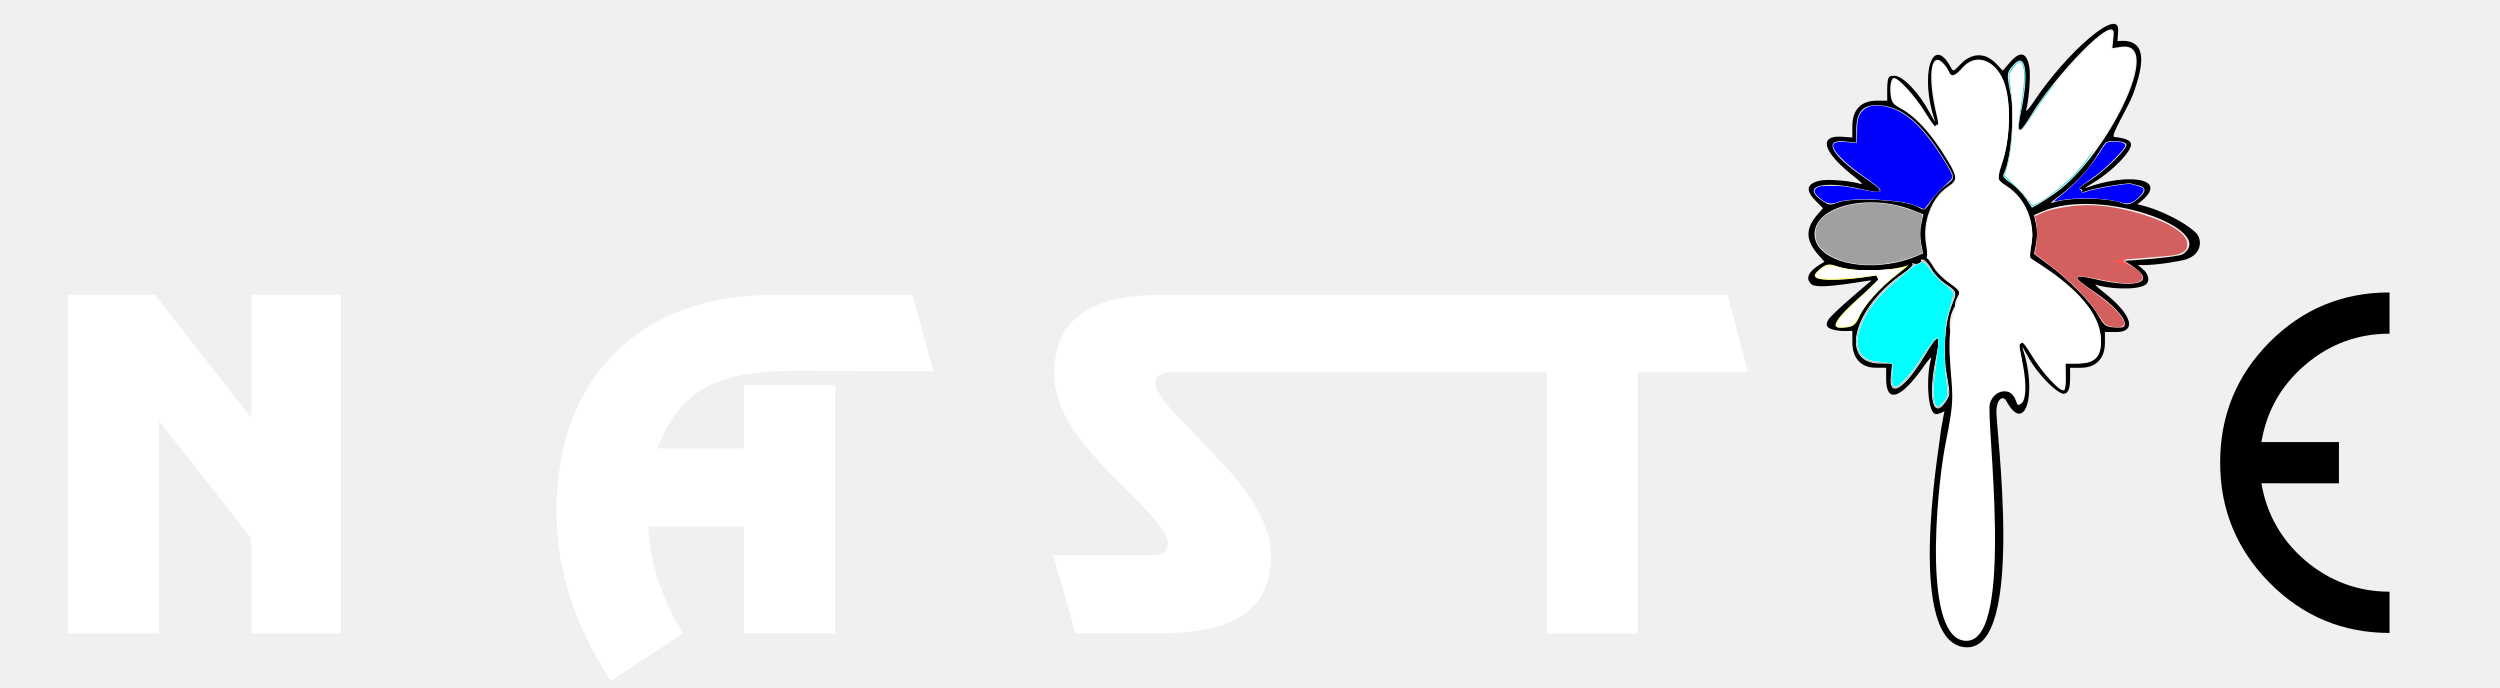
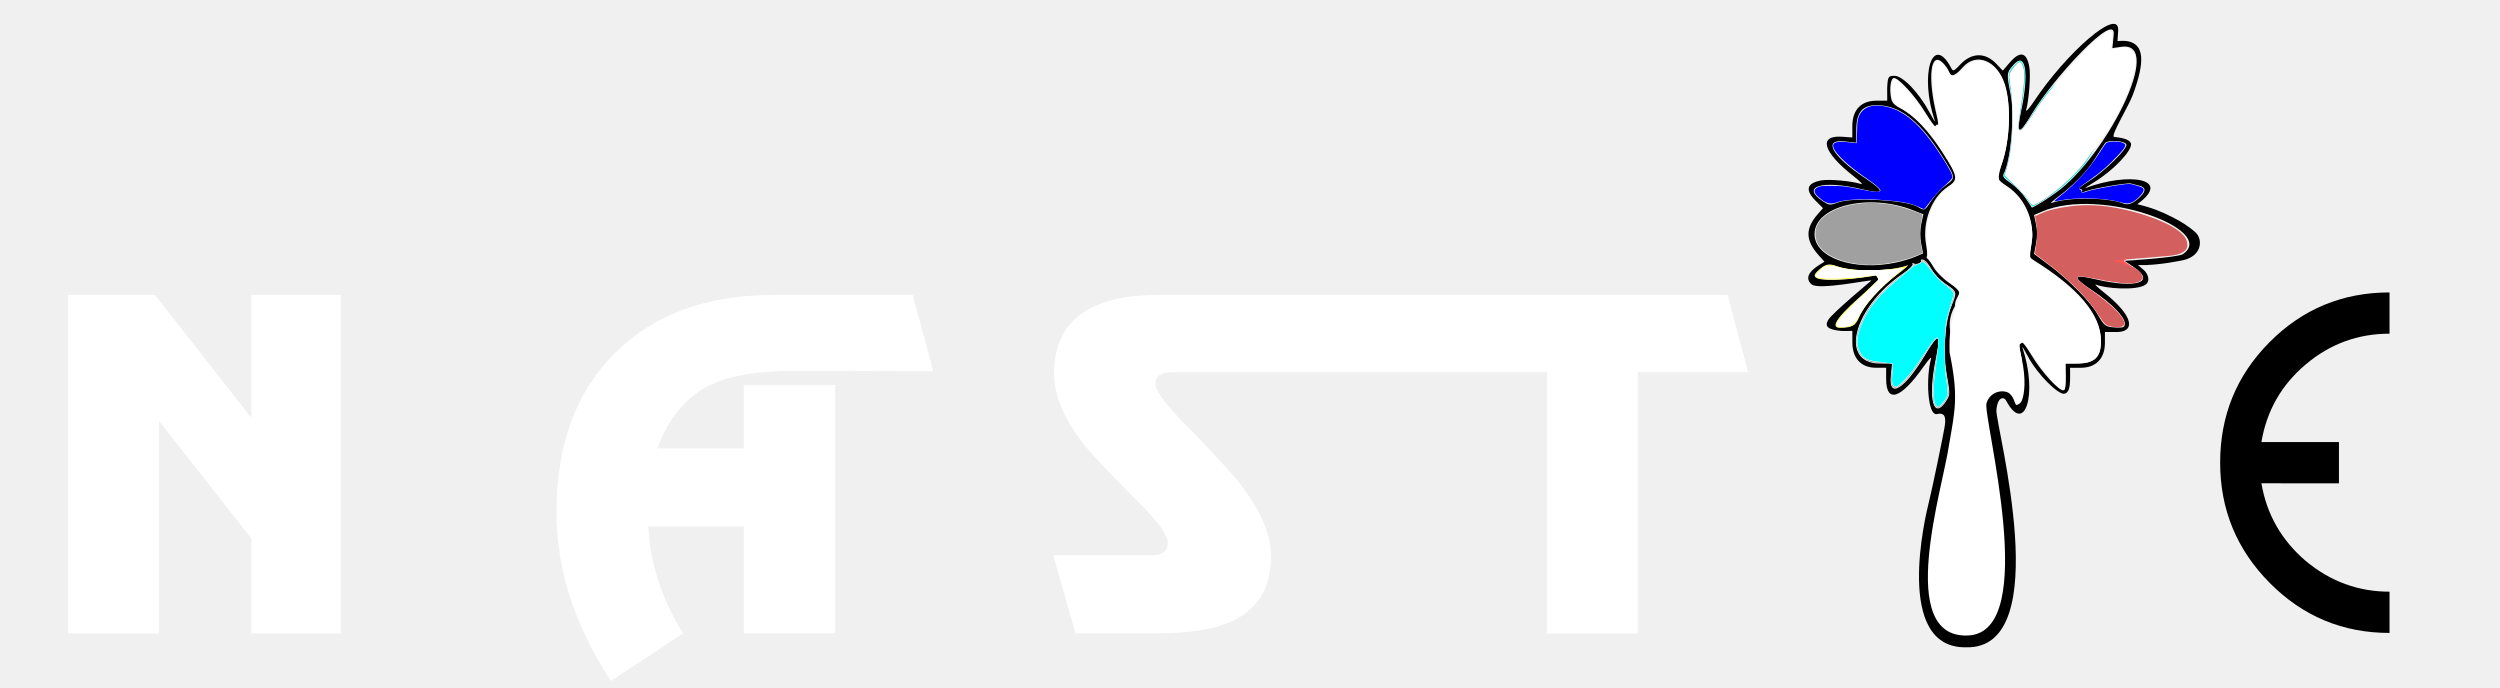
<svg xmlns="http://www.w3.org/2000/svg" width="200mm" height="55mm" viewBox="0 0 200 55" version="1.1" id="svg1004">
  <defs id="defs998">
    <rect x="19.916" y="5.362" width="127.156" height="32.172" id="rect2223" />
    <rect x="-180.673" y="47.625" width="465.667" height="189.744" id="rect1569" />
  </defs>
  <g id="layer1">
    <g aria-label="E " transform="matrix(3.317182,0,0,3.317182,113.4177,-2.668874)" id="text2221" style="font-style:normal;font-variant:normal;font-weight:normal;font-stretch:normal;font-size:10.583px;line-height:1.25;font-family:a_BosaNova;-inkscape-font-specification:'a_BosaNova, Normal';font-variant-ligatures:normal;font-variant-caps:normal;font-variant-numeric:normal;font-variant-east-asian:normal;white-space:pre;shape-inside:url(#rect2223);fill:#000000;fill-opacity:1;stroke:none;stroke-width:0.301">
      <path d="m 20.347,12.46 c 0.127,0.748 0.483,1.372 1.069,1.873 0.593,0.494 1.266,0.741 2.021,0.741 v 0.995 c -1.129,0 -2.092,-0.402 -2.889,-1.206 -0.797,-0.804 -1.196,-1.771 -1.196,-2.9 0,-1.136 0.395,-2.103 1.185,-2.9 0.797,-0.804 1.764,-1.206 2.9,-1.206 v 0.995 c -0.762,0 -1.436,0.247 -2.021,0.741 -0.586,0.494 -0.942,1.118 -1.069,1.873 h 1.87 v 0.995 z" style="font-style:normal;font-variant:normal;font-weight:normal;font-stretch:normal;font-size:10.583px;font-family:a_BosaNova;-inkscape-font-specification:'a_BosaNova, Normal';font-variant-ligatures:normal;font-variant-caps:normal;font-variant-numeric:normal;font-variant-east-asian:normal;stroke:none;stroke-width:0.392;stroke-linecap:square;stroke-linejoin:round;stroke-miterlimit:4;stroke-dasharray:none;stroke-opacity:0.836;paint-order:normal" id="path2227" />
    </g>
    <g aria-label="N A S T I E" transform="matrix(3.453168,0,0,3.453168,626.8972,-147.6351)" id="text1567" style="font-style:normal;font-weight:normal;font-size:10.583px;line-height:1.25;font-family:sans-serif;white-space:pre;shape-inside:url(#rect1569);fill:#000000;fill-opacity:1;stroke:none;stroke-width:0.29">
      <path d="m -177.857,52.508 v 4.921 h -2.106 v -7.842 h 2.011 l 2.233,2.847 v -2.847 h 2.074 v 7.842 h -2.074 v -2.201 z" style="font-style:normal;font-variant:normal;font-weight:normal;font-stretch:normal;font-size:10.583px;font-family:a_Rewinder;-inkscape-font-specification:'a_Rewinder, Normal';font-variant-ligatures:normal;font-variant-caps:normal;font-variant-numeric:normal;font-variant-east-asian:normal;fill:#ffffff;stroke-width:0.29" id="path1573" />
      <path d="m -160.398,49.587 0.476,1.767 -3.182,-0.011 c -0.854,0 -1.506,0.106 -1.958,0.317 -0.571,0.268 -0.988,0.762 -1.249,1.482 h 2 v -1.471 h 2.117 v 5.757 h -2.117 v -2.476 h -2.212 c 0.042,0.854 0.31,1.679 0.804,2.476 l -1.672,1.101 c -0.84,-1.284 -1.259,-2.586 -1.259,-3.905 0,-1.559 0.448,-2.787 1.344,-3.683 0.903,-0.903 2.134,-1.355 3.694,-1.355 z" style="font-style:normal;font-variant:normal;font-weight:normal;font-stretch:normal;font-size:10.583px;font-family:a_Rewinder;-inkscape-font-specification:'a_Rewinder, Normal';font-variant-ligatures:normal;font-variant-caps:normal;font-variant-numeric:normal;font-variant-east-asian:normal;fill:#ffffff;stroke-width:0.29" id="path1575" />
      <path d="m -141.045,51.375 h -13.327 c -0.268,0 -0.402,0.088 -0.402,0.265 0,0.169 0.233,0.487 0.699,0.952 0.656,0.67 1.083,1.136 1.281,1.397 0.466,0.607 0.699,1.154 0.699,1.64 0,0.713 -0.286,1.21 -0.857,1.492 -0.409,0.205 -1.009,0.307 -1.799,0.307 h -1.873 l -0.519,-1.81 h 2.286 c 0.247,0 0.37,-0.095 0.37,-0.286 0,-0.183 -0.229,-0.501 -0.688,-0.952 -0.656,-0.656 -1.076,-1.101 -1.259,-1.333 -0.459,-0.586 -0.688,-1.132 -0.688,-1.64 0,-1.214 0.808,-1.82 2.424,-1.82 h 13.179 z" style="font-style:normal;font-variant:normal;font-weight:normal;font-stretch:normal;font-size:10.583px;font-family:a_Rewinder;-inkscape-font-specification:'a_Rewinder, Normal';font-variant-ligatures:normal;font-variant-caps:normal;font-variant-numeric:normal;font-variant-east-asian:normal;fill:#ffffff;stroke-width:0.29" id="path1577" />
      <path d="m -143.599,57.429 h -2.106 v -6.121 h 2.106 z" style="font-style:normal;font-variant:normal;font-weight:normal;font-stretch:normal;font-size:10.583px;font-family:a_Rewinder;-inkscape-font-specification:'a_Rewinder, Normal';font-variant-ligatures:normal;font-variant-caps:normal;font-variant-numeric:normal;font-variant-east-asian:normal;fill:#ffffff;stroke-width:0.29" id="path1579" />
    </g>
-     <path id="path1600" style="display:inline;fill:#000000;stroke-width:1" d="m 144.925,22.747 c -0.566,-0.485 -0.165,-1.063 0.588,-1.533 l 0.444,-0.277 -0.457,-0.511 c -1.077,-1.206 -1.094,-2.144 -0.057,-3.32 l 0.399,-0.453 -0.578,-0.576 c -0.872,-0.869 -0.74,-1.411 0.397,-1.638 0.637,-0.127 2.453,0.033 3.241,0.286 0.175,0.056 -0.111,-0.236 -0.636,-0.648 -2.448,-1.923 -2.829,-3.28 -0.88,-3.137 l 0.8,0.059 -9e-5,-0.9 c -1.5e-4,-1.309 0.697,-2.044 1.937,-2.044 h 0.855 l -0.004,-0.967 c 0.037,-0.971 0.105,-1.014 0.538,-1.022 0.654,-0.066 2.001,1.323 2.869,2.958 0.282,0.531 0.462,0.814 0.4,0.629 -1.235,-3.688 -0.186,-7.049 1.316,-4.212 0.152,0.288 0.207,0.267 0.725,-0.281 0.917,-0.969 2.002,-0.987 2.89,-0.048 l 0.511,0.54 0.558,-0.649 c 0.825,-0.961 1.36,-0.837 1.567,0.362 0.116,0.67 -0.035,2.671 -0.259,3.44 -0.055,0.189 0.234,-0.099 0.609,-0.666 2.559,-3.873 6.895,-7.697 6.756,-5.668 l -0.055,0.814 c 0,0 0.494,-0.036 0.737,-2.578e-4 1.427,0.209 1.481,1.639 0.488,4.308 -0.357,0.959 -1.826,3.315 -1.494,3.359 0.407,0.053 1.234,0.131 1.349,0.54 0.123,0.536 -1.454,2.198 -3.001,3.115 -0.502,0.298 -0.77,0.488 -0.595,0.422 3.323,-1.244 7.002,-0.799 4.1,1.309 1.161,0.274 1.908,0.58 2.8,1.03 0.655,0.331 1.283,0.708 1.849,1.216 0.612,0.55 0.544,1.888 -0.974,2.229 0,0 -2.009,0.444 -3.576,0.395 -0.114,-0.004 -0.032,-0.017 0.461,0.429 0.218,0.197 0.562,0.822 0.083,1.147 -0.721,0.489 -3.218,0.291 -3.947,-0.013 -0.175,-0.073 0.111,0.207 0.636,0.623 2.446,1.935 2.503,3.168 1.014,3.168 h -0.935 v 0.858 c 0,1.264 -0.714,2.002 -1.937,2.002 h -0.855 c 0,0 0.022,0.482 0.004,0.967 -0.018,0.486 -0.056,1.063 -0.489,1.112 -0.434,0.05 -2.05,-1.413 -2.918,-3.049 -0.282,-0.531 -0.462,-0.814 -0.4,-0.629 1.235,3.688 0.186,7.049 -1.316,4.212 -0.152,-0.288 -0.681,-0.343 -0.771,0.785 -0.09,1.128 2.382,19.225 -2.441,18.965 -4.823,-0.261 -2.172,-15.806 -2.084,-16.671 0.087,-0.864 0.2,-1.234 0.361,-2.196 0.039,-0.235 0.206,0.017 -0.58,0.208 -0.786,0.191 -0.899,-3.005 -0.476,-4.455 0.055,-0.189 -0.219,0.111 -0.609,0.666 -1.815,2.582 -2.991,2.966 -2.991,0.976 v -0.892 h -0.811 c -1.195,0 -1.893,-0.755 -1.893,-2.048 v -0.904 c 0,0 -0.644,0.028 -0.915,0.004 -0.271,-0.024 -0.518,-0.064 -0.704,-0.128 -0.186,-0.064 -0.64,-0.191 -0.317,-0.743 0.323,-0.552 3.466,-3.16 3.466,-3.16 -0.257,-0.053 -4.225,0.791 -4.792,0.306 z m 5.348,-0.386 c -0.341,0.33 -0.767,0.744 -1.107,1.065 -0.34,0.321 -3.335,2.8 -1.965,2.795 0.968,-0.004 1.237,-0.154 1.528,-0.851 0.382,-0.916 1.701,-2.394 3.031,-3.397 0.616,-0.464 1.001,-0.801 0.857,-0.748 -1.362,0.5 -4.371,0.54 -5.649,0.075 -0.706,-0.257 -0.955,-0.19 -1.606,0.434 -1.236,1.184 4.113,0.457 4.728,0.294 m 5.652,9.98 c 0.269,-0.434 0.269,-0.523 -0.001,-2.041 -0.329,-1.847 -0.156,-4.217 0.406,-5.559 0.433,-1.035 0.416,-1.094 -0.469,-1.676 -0.457,-0.3 -0.936,-0.797 -1.152,-1.194 -0.203,-0.374 -0.496,-0.714 -0.65,-0.757 -0.154,-0.043 -0.245,-0.017 -0.201,0.057 0.106,0.181 -0.381,0.368 -0.595,0.229 -0.093,-0.061 -0.125,-0.034 -0.07,0.059 0.054,0.093 -0.275,0.422 -0.731,0.731 -4.021,2.722 -5.192,7.226 -1.879,7.226 h 0.965 l -0.1,1.009 c -0.183,1.847 1.099,1.053 2.754,-1.708 1.076,-1.795 1.276,-1.728 0.854,0.287 -0.679,3.248 -0.204,5.069 0.869,3.336 z m 5.907,-3.753 c -0.114,-0.463 -0.152,-0.806 -0.086,-0.762 0.066,0.043 0.147,-0.003 0.178,-0.104 0.032,-0.1 0.394,0.379 0.805,1.066 0.798,1.331 2.231,2.887 2.551,2.768 0.128,-0.047 0.184,-0.423 0.166,-1.106 l -0.028,-1.034 h 0.992 c 1.349,0 1.848,-0.498 1.848,-1.849 0,-2.075 -1.819,-4.224 -5.487,-6.484 -0.253,-0.156 -0.263,-0.267 -0.098,-1.084 0.37,-1.822 -0.413,-3.773 -1.907,-4.756 -0.877,-0.577 -0.877,-0.572 -0.399,-1.932 0.601,-1.713 0.708,-4.587 0.229,-6.16 -0.603,-1.979 -2.308,-2.686 -3.411,-1.414 -0.601,0.693 -0.949,0.796 -1.091,0.321 -0.051,-0.17 -0.269,-0.484 -0.483,-0.698 -0.991,-0.985 -1.244,1.145 -0.497,4.191 0.114,0.463 0.152,0.806 0.086,0.762 -0.066,-0.043 -0.147,0.004 -0.178,0.104 -0.032,0.1 -0.394,-0.379 -0.805,-1.066 -0.794,-1.326 -2.229,-2.885 -2.551,-2.773 -0.234,0.081 -0.333,0.827 -0.205,1.549 0.073,0.414 0.241,0.605 0.769,0.877 1.069,0.55 2.244,1.788 3.372,3.554 1.222,1.913 1.259,2.158 0.4,2.718 -1.297,0.846 -2.051,2.842 -1.737,4.597 0.082,0.456 0.113,0.891 0.069,0.966 -0.044,0.075 -0.022,0.162 0.048,0.193 0.07,0.031 0.296,0.348 0.502,0.705 0.206,0.357 0.765,0.913 1.241,1.235 0.621,0.42 0.843,0.665 0.783,0.865 -0.046,0.154 -0.37,0.574 -0.327,0.979 -2.42,4.088 6.407,8.792 5.252,3.771 z m 8.336,-2.367 c 0,-0.541 -1.043,-1.61 -2.571,-2.634 -1.698,-1.138 -1.635,-1.349 0.271,-0.903 3.252,0.76 4.826,0.226 2.981,-1.012 l -0.702,-0.471 c 0,0 4.254,-0.257 4.669,-0.539 2.815,-1.912 -6.547,-5.431 -11.263,-3.405 l -0.647,0.278 0.159,0.737 c 0.106,0.49 0.107,1.01 0.001,1.555 l -0.158,0.818 1.201,0.895 c 1.607,1.198 3.325,2.95 3.91,3.989 0.51,0.904 0.624,0.979 1.551,1.009 0.496,0.016 0.597,-0.037 0.597,-0.316 z m -18.267,-4.892 c 0.464,-0.099 1.133,-0.302 1.486,-0.45 l 0.643,-0.269 -0.155,-0.8 c -0.104,-0.534 -0.1,-1.055 0.011,-1.566 l 0.166,-0.765 -0.816,-0.323 c -3.544,-1.402 -7.89,-0.351 -7.89,1.908 0,1.897 3.168,2.992 6.556,2.266 z m 2.797,-4.949 c 0.277,-0.415 0.789,-0.964 1.138,-1.22 0.817,-0.597 0.817,-0.594 -0.304,-2.367 -1.664,-2.631 -3.185,-3.887 -4.88,-4.03 -1.406,-0.119 -1.965,0.439 -1.965,1.964 v 1.02 l -0.955,-0.105 c -1.747,-0.193 -0.996,1.162 1.616,2.912 1.698,1.138 1.635,1.349 -0.271,0.903 -3.173,-0.742 -4.858,-0.199 -3.05,0.983 0.499,0.326 0.563,0.33 1.235,0.081 1.119,-0.414 5.382,-0.185 6.296,0.338 0.619,0.354 0.571,0.374 1.14,-0.479 z m 9.98,-0.648 c 3.985,-2.846 8.719,-12.163 5.213,-11.655 l -0.716,0.104 0.106,-1.091 c 0.187,-1.93 -4.845,3.513 -6.536,6.333 -1.076,1.795 -1.276,1.728 -0.854,-0.287 0.626,-2.996 0.336,-4.705 -0.616,-3.627 -0.572,0.647 -0.577,0.698 -0.241,2.374 0.331,1.65 0.013,5.282 -0.556,6.358 -0.11,0.208 0.015,0.372 0.56,0.737 0.386,0.259 0.926,0.808 1.201,1.221 l 0.5,0.751 0.493,-0.268 c 0.271,-0.147 0.922,-0.574 1.447,-0.949 z m -2.966,-3.77 c 0.199,-0.301 0.396,-0.547 0.437,-0.547 0.138,0 -0.235,0.614 -0.519,0.855 -0.199,0.169 -0.176,0.08 0.082,-0.308 z m 0.659,-0.85 c 0,-0.173 1.091,-1.296 1.164,-1.199 0.03,0.04 -0.219,0.357 -0.555,0.703 -0.335,0.347 -0.61,0.57 -0.61,0.496 z m 1.432,-1.438 c 0,-0.039 0.188,-0.201 0.417,-0.36 0.23,-0.159 0.369,-0.206 0.309,-0.104 -0.113,0.194 -0.727,0.586 -0.727,0.464 z m 7.598,6.401 c 0.479,-0.461 0.451,-0.763 -0.08,-0.886 -0.241,-0.056 -0.537,-0.135 -0.659,-0.175 -0.254,-0.085 -3.086,0.401 -3.642,0.625 -0.241,0.097 -0.337,0.09 -0.273,-0.019 0.054,-0.092 -0.03,-0.168 -0.186,-0.168 -0.156,0 0.179,-0.284 0.745,-0.631 1.186,-0.728 3.091,-2.595 2.987,-2.928 -0.096,-0.309 -1.474,-0.397 -1.703,-0.109 -0.096,0.12 -0.463,0.687 -0.816,1.259 -0.621,1.007 -1.78,2.189 -3.096,3.157 -0.35,0.258 -0.504,0.421 -0.342,0.363 1.302,-0.466 4.484,-0.44 5.703,0.047 0.406,0.162 0.796,0.009 1.362,-0.537 z" />
-     <path style="display:inline;fill:#ffffff;stroke:none;stroke-width:0.265" d="m 155.966,28.188 c -0.042,-1.431 0.074,-2.253 0.518,-3.658 0.207,-0.654 0.301,-1.061 0.272,-1.179 -0.026,-0.111 -0.209,-0.304 -0.471,-0.499 -0.793,-0.588 -1.205,-1 -1.628,-1.626 -0.414,-0.613 -0.421,-0.633 -0.481,-1.275 -0.103,-1.106 -0.07,-1.915 0.102,-2.524 0.296,-1.044 0.758,-1.742 1.587,-2.401 0.724,-0.575 0.755,-0.703 0.369,-1.503 -0.366,-0.757 -1.276,-2.133 -1.936,-2.925 -0.669,-0.803 -1.341,-1.405 -2.073,-1.856 -0.329,-0.203 -0.658,-0.454 -0.731,-0.557 -0.19,-0.269 -0.248,-1.243 -0.097,-1.624 0,0 0.056,-0.191 0.128,-0.22 0.072,-0.029 0.209,0.066 0.209,0.066 0.338,0.107 1.512,1.448 2.409,2.842 0.596,0.925 0.635,0.965 0.833,0.837 0.177,-0.114 0.178,-0.112 -0.137,-1.671 -0.277,-1.374 -0.331,-2.763 -0.126,-3.243 0.175,-0.408 0.427,-0.385 0.826,0.078 0.167,0.194 0.357,0.458 0.422,0.586 0.083,0.163 0.168,0.234 0.284,0.234 0.185,0 0.597,-0.296 0.915,-0.657 0.908,-1.03 2.37,-0.564 3.051,0.972 0.717,1.618 0.668,4.615 -0.113,6.877 -0.194,0.562 -0.252,1.04 -0.147,1.207 0.028,0.044 0.321,0.283 0.651,0.53 0.33,0.247 0.745,0.623 0.922,0.835 0.484,0.581 0.858,1.433 0.991,2.26 0.104,0.649 0.103,0.743 -0.018,1.559 -0.088,0.591 -0.107,0.905 -0.06,0.983 0.037,0.063 0.438,0.358 0.89,0.655 3.152,2.073 4.75,4.105 4.75,6.039 0,1.295 -0.545,1.751 -2.092,1.751 h -0.75 l -0.001,0.971 c -5.2e-4,0.534 -0.029,1.019 -0.064,1.077 -0.206,0.345 -1.478,-1.01 -2.636,-2.809 -0.565,-0.877 -0.637,-0.954 -0.831,-0.889 -0.188,0.063 -0.184,0.276 0.026,1.222 0.368,1.664 0.38,2.9 0.135,3.43 -0.084,0.183 -0.284,0.296 -0.38,0.31 -0.19,0.029 -0.147,-0.537 -0.589,-0.913 -0.37,-0.315 -1.329,-0.274 -1.699,0.765 -0.37,1.039 2.044,18.931 -1.842,19.021 -3.577,0.083 -2.434,-11.941 -1.746,-15.598 0.877,-4.274 0.529,-3.903 0.356,-7.482 z" id="path1602" />
+     <path id="path1600" style="display:inline;fill:#000000;stroke-width:1" d="m 144.925,22.747 c -0.566,-0.485 -0.165,-1.063 0.588,-1.533 l 0.444,-0.277 -0.457,-0.511 c -1.077,-1.206 -1.094,-2.144 -0.057,-3.32 l 0.399,-0.453 -0.578,-0.576 c -0.872,-0.869 -0.74,-1.411 0.397,-1.638 0.637,-0.127 2.453,0.033 3.241,0.286 0.175,0.056 -0.111,-0.236 -0.636,-0.648 -2.448,-1.923 -2.829,-3.28 -0.88,-3.137 l 0.8,0.059 -9e-5,-0.9 c -1.5e-4,-1.309 0.697,-2.044 1.937,-2.044 h 0.855 l -0.004,-0.967 c 0.037,-0.971 0.105,-1.014 0.538,-1.022 0.654,-0.066 2.001,1.323 2.869,2.958 0.282,0.531 0.462,0.814 0.4,0.629 -1.235,-3.688 -0.186,-7.049 1.316,-4.212 0.152,0.288 0.207,0.267 0.725,-0.281 0.917,-0.969 2.002,-0.987 2.89,-0.048 l 0.511,0.54 0.558,-0.649 c 0.825,-0.961 1.36,-0.837 1.567,0.362 0.116,0.67 -0.035,2.671 -0.259,3.44 -0.055,0.189 0.234,-0.099 0.609,-0.666 2.559,-3.873 6.895,-7.697 6.756,-5.668 l -0.055,0.814 c 0,0 0.494,-0.036 0.737,-2.578e-4 1.427,0.209 1.481,1.639 0.488,4.308 -0.357,0.959 -1.826,3.315 -1.494,3.359 0.407,0.053 1.234,0.131 1.349,0.54 0.123,0.536 -1.454,2.198 -3.001,3.115 -0.502,0.298 -0.77,0.488 -0.595,0.422 3.323,-1.244 7.002,-0.799 4.1,1.309 1.161,0.274 1.908,0.58 2.8,1.03 0.655,0.331 1.283,0.708 1.849,1.216 0.612,0.55 0.544,1.888 -0.974,2.229 0,0 -2.009,0.444 -3.576,0.395 -0.114,-0.004 -0.032,-0.017 0.461,0.429 0.218,0.197 0.562,0.822 0.083,1.147 -0.721,0.489 -3.218,0.291 -3.947,-0.013 -0.175,-0.073 0.111,0.207 0.636,0.623 2.446,1.935 2.503,3.168 1.014,3.168 h -0.935 v 0.858 c 0,1.264 -0.714,2.002 -1.937,2.002 h -0.855 c 0,0 0.022,0.482 0.004,0.967 -0.018,0.486 -0.056,1.063 -0.489,1.112 -0.434,0.05 -2.05,-1.413 -2.918,-3.049 -0.282,-0.531 -0.462,-0.814 -0.4,-0.629 1.235,3.688 0.186,7.049 -1.316,4.212 -0.152,-0.288 -0.681,-0.343 -0.771,0.785 -0.09,1.128 4.856,19.177 -2.441,18.965 -5.793,0.079 -3.219,-10.605 -2.958,-11.626 0.261,-1.02 1.134,-5.284 1.235,-5.883 0.1,-0.599 0.206,-1.341 -0.58,-1.151 -0.786,0.191 -0.899,-3.005 -0.476,-4.455 0.055,-0.189 -0.219,0.111 -0.609,0.666 -1.815,2.582 -2.991,2.966 -2.991,0.976 v -0.892 h -0.811 c -1.195,0 -1.893,-0.755 -1.893,-2.048 v -0.904 c 0,0 -0.644,0.028 -0.915,0.004 -0.271,-0.024 -0.518,-0.064 -0.704,-0.128 -0.186,-0.064 -0.64,-0.191 -0.317,-0.743 0.323,-0.552 3.466,-3.16 3.466,-3.16 -0.257,-0.053 -4.225,0.791 -4.792,0.306 z m 5.348,-0.386 c -0.341,0.33 -0.767,0.744 -1.107,1.065 -0.34,0.321 -3.335,2.8 -1.965,2.795 0.968,-0.004 1.237,-0.154 1.528,-0.851 0.382,-0.916 1.701,-2.394 3.031,-3.397 0.616,-0.464 1.001,-0.801 0.857,-0.748 -1.362,0.5 -4.371,0.54 -5.649,0.075 -0.706,-0.257 -0.955,-0.19 -1.606,0.434 -1.236,1.184 4.113,0.457 4.728,0.294 m 5.652,9.98 c 0.269,-0.434 0.269,-0.523 -0.001,-2.041 -0.329,-1.847 -0.156,-4.217 0.406,-5.559 0.433,-1.035 0.416,-1.094 -0.469,-1.676 -0.457,-0.3 -0.936,-0.797 -1.152,-1.194 -0.203,-0.374 -0.496,-0.714 -0.65,-0.757 -0.154,-0.043 -0.245,-0.017 -0.201,0.057 0.106,0.181 -0.381,0.368 -0.595,0.229 -0.093,-0.061 -0.125,-0.034 -0.07,0.059 0.054,0.093 -0.275,0.422 -0.731,0.731 -4.021,2.722 -5.192,7.226 -1.879,7.226 h 0.965 l -0.1,1.009 c -0.183,1.847 1.099,1.053 2.754,-1.708 1.076,-1.795 1.276,-1.728 0.854,0.287 -0.679,3.248 -0.204,5.069 0.869,3.336 z m 5.907,-3.753 c -0.114,-0.463 -0.152,-0.806 -0.086,-0.762 0.066,0.043 0.147,-0.003 0.178,-0.104 0.032,-0.1 0.394,0.379 0.805,1.066 0.798,1.331 2.231,2.887 2.551,2.768 0.128,-0.047 0.184,-0.423 0.166,-1.106 l -0.028,-1.034 h 0.992 c 1.349,0 1.848,-0.498 1.848,-1.849 0,-2.075 -1.819,-4.224 -5.487,-6.484 -0.253,-0.156 -0.263,-0.267 -0.098,-1.084 0.37,-1.822 -0.413,-3.773 -1.907,-4.756 -0.877,-0.577 -0.877,-0.572 -0.399,-1.932 0.601,-1.713 0.708,-4.587 0.229,-6.16 -0.603,-1.979 -2.308,-2.686 -3.411,-1.414 -0.601,0.693 -0.949,0.796 -1.091,0.321 -0.051,-0.17 -0.269,-0.484 -0.483,-0.698 -0.991,-0.985 -1.244,1.145 -0.497,4.191 0.114,0.463 0.152,0.806 0.086,0.762 -0.066,-0.043 -0.147,0.004 -0.178,0.104 -0.032,0.1 -0.394,-0.379 -0.805,-1.066 -0.794,-1.326 -2.229,-2.885 -2.551,-2.773 -0.234,0.081 -0.333,0.827 -0.205,1.549 0.073,0.414 0.241,0.605 0.769,0.877 1.069,0.55 2.244,1.788 3.372,3.554 1.222,1.913 1.259,2.158 0.4,2.718 -1.297,0.846 -2.051,2.842 -1.737,4.597 0.082,0.456 0.113,0.891 0.069,0.966 -0.044,0.075 -0.022,0.162 0.048,0.193 0.07,0.031 0.296,0.348 0.502,0.705 0.206,0.357 0.765,0.913 1.241,1.235 0.621,0.42 0.843,0.665 0.783,0.865 -0.046,0.154 -0.37,0.574 -0.327,0.979 -2.42,4.088 6.407,8.792 5.252,3.771 z m 8.336,-2.367 c 0,-0.541 -1.043,-1.61 -2.571,-2.634 -1.698,-1.138 -1.635,-1.349 0.271,-0.903 3.252,0.76 4.826,0.226 2.981,-1.012 l -0.702,-0.471 c 0,0 4.254,-0.257 4.669,-0.539 2.815,-1.912 -6.547,-5.431 -11.263,-3.405 l -0.647,0.278 0.159,0.737 c 0.106,0.49 0.107,1.01 0.001,1.555 l -0.158,0.818 1.201,0.895 c 1.607,1.198 3.325,2.95 3.91,3.989 0.51,0.904 0.624,0.979 1.551,1.009 0.496,0.016 0.597,-0.037 0.597,-0.316 z m -18.267,-4.892 c 0.464,-0.099 1.133,-0.302 1.486,-0.45 l 0.643,-0.269 -0.155,-0.8 c -0.104,-0.534 -0.1,-1.055 0.011,-1.566 l 0.166,-0.765 -0.816,-0.323 c -3.544,-1.402 -7.89,-0.351 -7.89,1.908 0,1.897 3.168,2.992 6.556,2.266 z m 2.797,-4.949 c 0.277,-0.415 0.789,-0.964 1.138,-1.22 0.817,-0.597 0.817,-0.594 -0.304,-2.367 -1.664,-2.631 -3.185,-3.887 -4.88,-4.03 -1.406,-0.119 -1.965,0.439 -1.965,1.964 v 1.02 l -0.955,-0.105 c -1.747,-0.193 -0.996,1.162 1.616,2.912 1.698,1.138 1.635,1.349 -0.271,0.903 -3.173,-0.742 -4.858,-0.199 -3.05,0.983 0.499,0.326 0.563,0.33 1.235,0.081 1.119,-0.414 5.382,-0.185 6.296,0.338 0.619,0.354 0.571,0.374 1.14,-0.479 z m 9.98,-0.648 c 3.985,-2.846 8.719,-12.163 5.213,-11.655 l -0.716,0.104 0.106,-1.091 c 0.187,-1.93 -4.845,3.513 -6.536,6.333 -1.076,1.795 -1.276,1.728 -0.854,-0.287 0.626,-2.996 0.336,-4.705 -0.616,-3.627 -0.572,0.647 -0.577,0.698 -0.241,2.374 0.331,1.65 0.013,5.282 -0.556,6.358 -0.11,0.208 0.015,0.372 0.56,0.737 0.386,0.259 0.926,0.808 1.201,1.221 l 0.5,0.751 0.493,-0.268 c 0.271,-0.147 0.922,-0.574 1.447,-0.949 z m -2.966,-3.77 c 0.199,-0.301 0.396,-0.547 0.437,-0.547 0.138,0 -0.235,0.614 -0.519,0.855 -0.199,0.169 -0.176,0.08 0.082,-0.308 z m 0.659,-0.85 c 0,-0.173 1.091,-1.296 1.164,-1.199 0.03,0.04 -0.219,0.357 -0.555,0.703 -0.335,0.347 -0.61,0.57 -0.61,0.496 z m 1.432,-1.438 c 0,-0.039 0.188,-0.201 0.417,-0.36 0.23,-0.159 0.369,-0.206 0.309,-0.104 -0.113,0.194 -0.727,0.586 -0.727,0.464 z m 7.598,6.401 c 0.479,-0.461 0.451,-0.763 -0.08,-0.886 -0.241,-0.056 -0.537,-0.135 -0.659,-0.175 -0.254,-0.085 -3.086,0.401 -3.642,0.625 -0.241,0.097 -0.337,0.09 -0.273,-0.019 0.054,-0.092 -0.03,-0.168 -0.186,-0.168 -0.156,0 0.179,-0.284 0.745,-0.631 1.186,-0.728 3.091,-2.595 2.987,-2.928 -0.096,-0.309 -1.474,-0.397 -1.703,-0.109 -0.096,0.12 -0.463,0.687 -0.816,1.259 -0.621,1.007 -1.78,2.189 -3.096,3.157 -0.35,0.258 -0.504,0.421 -0.342,0.363 1.302,-0.466 4.484,-0.44 5.703,0.047 0.406,0.162 0.796,0.009 1.362,-0.537 z" />
+     <path style="display:inline;fill:#ffffff;stroke:none;stroke-width:0.265" d="m 155.966,28.188 c -0.042,-1.431 0.074,-2.253 0.518,-3.658 0.207,-0.654 0.301,-1.061 0.272,-1.179 -0.026,-0.111 -0.209,-0.304 -0.471,-0.499 -0.793,-0.588 -1.205,-1 -1.628,-1.626 -0.414,-0.613 -0.421,-0.633 -0.481,-1.275 -0.103,-1.106 -0.07,-1.915 0.102,-2.524 0.296,-1.044 0.758,-1.742 1.587,-2.401 0.724,-0.575 0.755,-0.703 0.369,-1.503 -0.366,-0.757 -1.276,-2.133 -1.936,-2.925 -0.669,-0.803 -1.341,-1.405 -2.073,-1.856 -0.329,-0.203 -0.658,-0.454 -0.731,-0.557 -0.19,-0.269 -0.248,-1.243 -0.097,-1.624 0,0 0.056,-0.191 0.128,-0.22 0.072,-0.029 0.209,0.066 0.209,0.066 0.338,0.107 1.512,1.448 2.409,2.842 0.596,0.925 0.635,0.965 0.833,0.837 0.177,-0.114 0.178,-0.112 -0.137,-1.671 -0.277,-1.374 -0.331,-2.763 -0.126,-3.243 0.175,-0.408 0.427,-0.385 0.826,0.078 0.167,0.194 0.357,0.458 0.422,0.586 0.083,0.163 0.168,0.234 0.284,0.234 0.185,0 0.597,-0.296 0.915,-0.657 0.908,-1.03 2.37,-0.564 3.051,0.972 0.717,1.618 0.668,4.615 -0.113,6.877 -0.194,0.562 -0.252,1.04 -0.147,1.207 0.028,0.044 0.321,0.283 0.651,0.53 0.33,0.247 0.745,0.623 0.922,0.835 0.484,0.581 0.858,1.433 0.991,2.26 0.104,0.649 0.103,0.743 -0.018,1.559 -0.088,0.591 -0.107,0.905 -0.06,0.983 0.037,0.063 0.438,0.358 0.89,0.655 3.152,2.073 4.75,4.105 4.75,6.039 0,1.295 -0.545,1.751 -2.092,1.751 h -0.75 l -0.001,0.971 c -5.2e-4,0.534 -0.029,1.019 -0.064,1.077 -0.206,0.345 -1.478,-1.01 -2.636,-2.809 -0.565,-0.877 -0.637,-0.954 -0.831,-0.889 -0.188,0.063 -0.184,0.276 0.026,1.222 0.368,1.664 0.243,2.9 -0.002,3.43 -0.084,0.183 -0.284,0.296 -0.38,0.31 -0.19,0.029 -0.147,-0.537 -0.589,-0.913 -0.37,-0.315 -1.499,-0.274 -1.836,0.765 -0.337,1.039 4.392,18.332 -1.471,18.594 -5.882,0.263 -2.002,-11.846 -1.52,-15.297 0.483,-2.781 0.755,-3.88 0.033,-7.356 z" id="path1602" />
    <path style="display:inline;fill:#a0a0a0;stroke:none;stroke-width:0.265" d="m 148.63,21.12 c -1.606,-0.196 -2.864,-0.854 -3.252,-1.7 -0.179,-0.391 -0.19,-0.988 -0.025,-1.357 0.658,-1.47 3.521,-2.213 6.254,-1.624 0.627,0.135 2.046,0.61 2.164,0.724 0.026,0.025 0.003,0.244 -0.053,0.486 -0.129,0.565 -0.132,1.478 -0.007,2.105 l 0.098,0.493 -0.549,0.224 c -0.741,0.302 -1.812,0.564 -2.681,0.656 -0.811,0.086 -1.204,0.085 -1.951,-0.006 z" id="path1604" />
    <path style="display:inline;fill:#00ffff;stroke:none;stroke-width:0.265" d="m 162.294,16.143 c -0.388,-0.604 -0.776,-1.029 -1.36,-1.485 -0.305,-0.239 -0.578,-0.476 -0.606,-0.528 -0.028,-0.052 0.012,-0.246 0.09,-0.431 0.351,-0.838 0.578,-2.568 0.574,-4.369 -0.003,-1.104 -0.03,-1.49 -0.152,-2.078 -0.218,-1.061 -0.203,-1.427 0.077,-1.788 0.124,-0.16 0.328,-0.367 0.454,-0.46 l 0.229,-0.168 0.14,0.148 c 0.383,0.405 0.36,1.48 -0.085,3.904 -0.213,1.163 -0.23,1.472 -0.082,1.524 0.129,0.045 0.386,-0.286 1.105,-1.423 1,-1.583 1.699,-2.386 2.22,-2.549 0.116,-0.036 0.18,-0.002 0.27,0.143 0.102,0.165 0.112,0.313 0.072,1.104 l -0.046,0.913 0.296,-0.056 c 0.163,-0.031 0.576,-0.056 0.92,-0.056 0.515,6.94e-5 0.675,0.029 0.918,0.166 1.028,0.579 0.922,2.183 -0.269,4.069 -0.503,0.796 -1.793,2.076 -2.802,2.779 -0.839,0.585 -1.549,1.012 -1.675,1.008 -0.03,-6.96e-4 -0.16,-0.166 -0.288,-0.367 z m -0.601,-4.412 c 0.241,-0.297 0.373,-0.607 0.294,-0.69 -0.049,-0.052 -0.672,0.789 -0.672,0.907 -8e-5,0.167 0.125,0.095 0.378,-0.218 z m 1.185,-1.482 c 0.51,-0.539 0.607,-0.7 0.422,-0.7 -0.104,0 -1.153,1.072 -1.153,1.179 0,0.187 0.267,0.012 0.731,-0.479 z m 1.199,-1.067 c 0.29,-0.222 0.366,-0.366 0.194,-0.366 -0.123,0 -0.669,0.419 -0.669,0.513 0,0.133 0.183,0.076 0.475,-0.147 z" id="path1606" />
    <path style="display:inline;fill:#0000ff;stroke:none;stroke-width:0.265" d="m 153.407,16.512 c -0.582,-0.274 -1.426,-0.42 -3.061,-0.529 -1.43,-0.095 -2.804,-0.015 -3.37,0.196 -0.563,0.21 -0.921,0.107 -1.516,-0.436 -0.37,-0.337 -0.391,-0.564 -0.069,-0.75 0.187,-0.108 0.388,-0.129 1.196,-0.123 0.796,0.006 1.164,0.049 2.045,0.238 1.186,0.255 1.802,0.298 1.802,0.126 0,-0.136 -0.433,-0.505 -1.213,-1.034 -1.62,-1.098 -2.707,-2.217 -2.557,-2.631 0.076,-0.211 0.464,-0.274 1.164,-0.192 0.363,0.043 0.676,0.078 0.697,0.078 0.021,0 0.037,-0.365 0.037,-0.81 0,-1.022 0.088,-1.399 0.409,-1.755 0.377,-0.418 1.006,-0.541 1.874,-0.367 1.524,0.305 2.886,1.515 4.458,3.958 0.647,1.005 0.884,1.456 0.884,1.679 0,0.086 -0.135,0.26 -0.329,0.424 -0.492,0.416 -1.191,1.173 -1.561,1.689 -0.18,0.252 -0.351,0.457 -0.38,0.456 -0.029,-0.001 -0.258,-0.099 -0.509,-0.218 z" id="path1608" />
    <path style="display:inline;fill:#ff5555;stroke:none;stroke-width:0.265" d="m 168.871,26.117 c -0.409,-0.086 -0.55,-0.213 -0.932,-0.835 -0.843,-1.374 -2.356,-2.898 -4.336,-4.368 -0.4,-0.297 -0.752,-0.562 -0.781,-0.59 -0.029,-0.027 -0.005,-0.288 0.052,-0.58 0.132,-0.661 0.134,-1.449 0.005,-2.024 -0.054,-0.242 -0.076,-0.464 -0.048,-0.494 0.028,-0.03 3.514,2.165 3.925,2.046 3.797,1.137 6.723,-1.995 3.145,1.614 l 0.507,0.34 c 0.609,0.408 0.755,0.536 0.922,0.805 0.124,0.2 0.124,0.208 -0.012,0.352 -0.381,0.403 -1.402,0.379 -3.676,-0.087 -1.203,-0.246 -1.394,-0.26 -1.45,-0.105 -0.06,0.165 0.051,0.271 0.971,0.927 1.788,1.275 2.59,2.048 2.775,2.673 0.102,0.343 -0.341,0.478 -1.067,0.324 z" id="path1610" />
    <path style="display:inline;fill:#ffffff;stroke:none;stroke-width:0.265" d="m 154.849,32.505 c -0.352,-0.411 -0.333,-1.709 0.053,-3.788 0.292,-1.571 0.246,-1.941 -0.184,-1.451 -0.097,0.111 -0.5,0.713 -0.895,1.337 -0.453,0.717 -0.924,1.357 -1.276,1.735 -0.706,0.759 -1.052,0.875 -1.22,0.411 -0.068,-0.188 -0.061,-0.393 0.049,-1.358 l 0.04,-0.348 h -0.662 c -0.364,0 -0.818,-0.035 -1.008,-0.079 -0.952,-0.216 -1.424,-1.143 -1.158,-2.272 0.146,-0.619 0.644,-1.67 1.077,-2.274 0.504,-0.703 1.522,-1.699 2.451,-2.397 0.446,-0.335 0.843,-0.673 0.882,-0.751 0.046,-0.091 0.145,-0.143 0.272,-0.143 0.27,0 0.419,-0.068 0.419,-0.191 0,-0.17 0.241,-0.114 0.427,0.099 0.097,0.111 0.271,0.35 0.387,0.531 0.301,0.471 0.671,0.843 1.251,1.259 0.713,0.511 0.721,0.543 0.371,1.543 -0.411,1.176 -0.495,1.67 -0.539,3.17 -0.03,1.024 -0.013,1.491 0.075,2.089 0.287,1.944 0.281,1.844 0.141,2.155 -0.154,0.344 -0.595,0.85 -0.74,0.85 -0.057,0 -0.154,-0.058 -0.215,-0.129 z" id="path1612" />
    <path style="display:inline;fill:#a0a0a0;stroke:none;stroke-width:0.265" d="m 162.355,16.167 c -0.344,-0.536 -0.739,-0.975 -1.374,-1.526 -0.356,-0.309 -0.632,-0.602 -0.613,-0.651 0.2,-0.551 0.408,-1.434 0.505,-2.143 0.167,-1.221 0.174,-3.796 0.011,-4.606 -0.114,-0.569 -0.145,-0.879 -0.13,-1.305 0.008,-0.223 0.641,-1.003 0.815,-1.003 0.052,0 0.157,0.107 0.232,0.238 0.222,0.385 0.188,1.427 -0.105,3.238 -0.273,1.688 -0.29,1.933 -0.136,1.995 0.161,0.065 0.305,-0.109 1.121,-1.351 0.926,-1.41 1.552,-2.181 1.97,-2.426 0.501,-0.294 0.546,-0.213 0.546,0.977 v 0.968 l 0.957,-0.006 c 0.937,-0.006 0.963,-0.001 1.253,0.201 0.798,0.557 0.741,1.94 -0.146,3.53 -0.718,1.286 -2.727,3.152 -4.331,4.022 -0.315,0.171 -0.38,0.153 -0.575,-0.151 z m -0.592,-4.467 c 0.222,-0.307 0.328,-0.686 0.193,-0.686 -0.087,0 -0.64,0.786 -0.64,0.911 0,0.217 0.201,0.116 0.447,-0.225 z m 1.164,-1.48 c 0.462,-0.478 0.567,-0.672 0.364,-0.672 -0.156,0 -1.144,1.023 -1.144,1.184 0,0.121 0.021,0.129 0.156,0.056 0.086,-0.046 0.366,-0.302 0.624,-0.569 z m 1.175,-1.011 c 0.276,-0.202 0.347,-0.393 0.146,-0.393 -0.162,0 -0.645,0.364 -0.645,0.486 0,0.157 0.211,0.118 0.499,-0.093 z" id="path1614" />
    <path style="display:inline;fill:#0000ff;stroke:none;stroke-width:0.265" d="m 169.475,16.139 c -1.088,-0.307 -3.425,-0.361 -4.659,-0.108 -0.267,0.055 -0.494,0.091 -0.504,0.08 -0.011,-0.01 0.286,-0.26 0.659,-0.554 1.036,-0.817 2.181,-2.072 2.85,-3.124 0.311,-0.489 0.616,-0.933 0.677,-0.986 0.157,-0.138 0.909,-0.17 1.239,-0.054 0.433,0.153 0.397,0.282 -0.288,1.024 -0.739,0.801 -1.431,1.401 -2.31,2.005 -0.757,0.519 -0.907,0.67 -0.736,0.74 0.061,0.025 0.112,0.091 0.112,0.147 0,0.123 0.13,0.13 0.394,0.022 0.285,-0.116 1.735,-0.409 2.667,-0.538 0.79,-0.109 0.819,-0.108 1.351,0.052 0.464,0.139 0.547,0.189 0.567,0.336 0.028,0.206 -0.501,0.783 -0.901,0.983 -0.304,0.153 -0.501,0.148 -1.118,-0.026 z" id="path1618" />
    <path style="display:inline;fill:#a0a0a0;stroke:none;stroke-width:0.265" d="m 154.847,32.504 c -0.317,-0.37 -0.319,-1.727 -0.007,-3.423 0.097,-0.524 0.193,-1.192 0.215,-1.484 0.067,-0.907 -0.12,-0.747 -1.301,1.118 -0.698,1.102 -1.632,2.189 -1.954,2.274 -0.516,0.137 -0.607,-0.215 -0.422,-1.633 l 0.041,-0.311 h -0.663 c -0.365,0 -0.819,-0.035 -1.009,-0.079 -0.952,-0.216 -1.424,-1.143 -1.158,-2.272 0.146,-0.619 0.644,-1.67 1.077,-2.274 0.504,-0.703 1.522,-1.699 2.451,-2.397 0.446,-0.335 0.843,-0.673 0.882,-0.751 0.046,-0.091 0.145,-0.143 0.272,-0.143 0.27,0 0.419,-0.068 0.419,-0.191 0,-0.17 0.241,-0.114 0.427,0.099 0.097,0.111 0.271,0.35 0.388,0.531 0.28,0.436 0.781,0.935 1.32,1.315 0.637,0.449 0.647,0.5 0.3,1.488 -0.397,1.129 -0.495,1.712 -0.539,3.207 -0.029,0.985 -0.011,1.461 0.076,2.052 0.287,1.949 0.28,1.844 0.141,2.155 -0.154,0.344 -0.595,0.85 -0.74,0.85 -0.057,0 -0.155,-0.059 -0.216,-0.131 z" id="path1620" />
    <path style="display:inline;fill:#ffffff;stroke:none;stroke-width:0.265" d="m 154.818,32.363 c -0.224,-0.361 -0.207,-1.583 0.044,-3.194 0.223,-1.43 0.265,-2.063 0.143,-2.142 -0.099,-0.065 -0.389,0.282 -0.903,1.079 -1.149,1.784 -2.05,2.843 -2.42,2.843 -0.311,0 -0.376,-0.198 -0.327,-0.99 0.023,-0.368 0.059,-0.718 0.082,-0.779 0.034,-0.092 -0.109,-0.122 -0.881,-0.185 -1.033,-0.084 -1.379,-0.215 -1.67,-0.629 -0.494,-0.703 -0.433,-1.541 0.206,-2.855 0.584,-1.199 1.441,-2.178 2.968,-3.39 0.419,-0.333 0.822,-0.676 0.895,-0.763 0.073,-0.087 0.255,-0.179 0.405,-0.204 0.149,-0.025 0.288,-0.091 0.308,-0.145 0.02,-0.055 0.089,-0.1 0.154,-0.1 0.132,0 0.325,0.208 0.755,0.813 0.303,0.427 0.715,0.823 1.283,1.232 0.516,0.372 0.531,0.46 0.234,1.383 -0.425,1.324 -0.471,1.614 -0.512,3.242 -0.033,1.301 -0.018,1.637 0.109,2.508 0.22,1.506 0.214,1.56 -0.248,2.164 -0.275,0.36 -0.453,0.392 -0.626,0.113 z" id="path1622" />
    <path style="display:inline;fill:#ffffff;stroke:none;stroke-width:0.265" d="m 154.86,32.367 c -0.179,-0.227 -0.16,-1.734 0.039,-3.198 0.2,-1.47 0.228,-2.178 0.086,-2.178 -0.138,0 -0.388,0.311 -1.09,1.356 -0.759,1.13 -1.502,2.083 -1.831,2.348 -0.156,0.126 -0.303,0.183 -0.432,0.167 l -0.195,-0.024 -1.2e-4,-0.879 -1.1e-4,-0.879 -0.312,-0.05 c -0.171,-0.027 -0.581,-0.084 -0.911,-0.125 -0.329,-0.041 -0.707,-0.123 -0.84,-0.181 -0.53,-0.234 -0.866,-1.043 -0.738,-1.777 0.183,-1.047 0.927,-2.362 1.925,-3.403 0.807,-0.842 2.516,-2.266 2.829,-2.358 0.124,-0.036 0.244,-0.098 0.267,-0.136 0.093,-0.16 0.318,-0.051 0.567,0.273 0.52,0.68 0.965,1.148 1.476,1.555 0.372,0.296 0.526,0.466 0.54,0.599 0.011,0.102 -0.104,0.601 -0.257,1.109 -0.153,0.508 -0.31,1.198 -0.35,1.533 -0.106,0.896 -0.088,3.199 0.032,4.02 0.145,0.994 0.134,1.448 -0.042,1.759 -0.32,0.563 -0.568,0.714 -0.764,0.465 z" id="path1624" />
    <path style="display:inline;fill:#ffff00;stroke:none;stroke-width:0.265" d="m 147.047,26.185 c -0.131,-0.034 -0.198,-0.128 -0.175,-0.248 0.06,-0.315 0.674,-1.014 1.752,-1.993 0.589,-0.535 1.31,-1.212 1.607,-1.508 0.063,-0.063 0.062,-0.07 -0.032,-0.253 -0.064,-0.124 -0.114,-0.182 -0.146,-0.169 -0.083,0.034 -1.207,0.196 -1.828,0.264 -0.835,0.092 -2.448,0.094 -2.723,0.004 -0.403,-0.132 -0.4,-0.279 0.013,-0.656 0.514,-0.47 0.767,-0.529 1.397,-0.324 0.709,0.231 1.503,0.328 2.682,0.328 1.172,0 2.312,-0.135 2.929,-0.348 0.097,-0.034 -0.057,0.106 -0.499,0.451 -0.928,0.725 -1.577,1.32 -2.187,2.004 -0.53,0.595 -0.862,1.075 -1.122,1.622 -0.196,0.413 -0.348,0.598 -0.576,0.701 -0.254,0.116 -0.857,0.184 -1.091,0.124 z" id="path1627" />
    <path style="display:inline;fill:#a0a0a0;stroke:none;stroke-width:0.265" d="m 162.482,16.29 c -0.048,-0.055 -0.178,-0.23 -0.289,-0.388 -0.26,-0.37 -0.646,-0.782 -1.234,-1.316 -0.538,-0.488 -0.591,-0.555 -0.543,-0.688 0.182,-0.498 0.412,-1.543 0.493,-2.241 0.148,-1.272 0.133,-3.523 -0.03,-4.538 -0.047,-0.292 -0.096,-0.667 -0.11,-0.833 -0.022,-0.28 -0.017,-0.316 0.07,-0.503 0.1,-0.217 0.567,-0.77 0.682,-0.809 0.158,-0.053 0.325,0.246 0.384,0.687 0.068,0.51 -0.012,1.372 -0.301,3.216 -0.204,1.303 -0.202,1.539 0.013,1.539 0.144,0 0.308,-0.205 1.059,-1.319 0.79,-1.173 1.201,-1.721 1.573,-2.096 0.262,-0.264 0.621,-0.505 0.752,-0.505 0.128,0 0.164,0.234 0.182,1.18 l 0.017,0.905 0.94,0.011 c 0.904,0.011 0.946,0.015 1.104,0.097 0.515,0.268 0.772,0.875 0.686,1.623 -0.057,0.492 -0.187,0.915 -0.468,1.516 -0.297,0.636 -0.625,1.12 -1.17,1.724 -0.968,1.073 -2.302,2.164 -3.313,2.709 -0.29,0.156 -0.382,0.161 -0.497,0.028 z m -0.979,-4.293 c 0.211,-0.136 0.468,-0.544 0.518,-0.821 0.02,-0.111 0.013,-0.14 -0.038,-0.16 -0.077,-0.031 -0.261,0.177 -0.505,0.57 -0.156,0.25 -0.202,0.396 -0.145,0.456 0.034,0.036 0.053,0.031 0.171,-0.045 z m 0.802,-1.188 c 0.147,-0.086 0.709,-0.63 0.896,-0.867 0.206,-0.261 0.243,-0.404 0.105,-0.404 -0.127,0 -0.453,0.293 -0.93,0.836 -0.18,0.205 -0.235,0.293 -0.235,0.376 0,0.117 0.041,0.132 0.164,0.06 z m 1.742,-1.543 c 0.31,-0.199 0.43,-0.46 0.212,-0.46 -0.199,0 -0.663,0.346 -0.663,0.494 0,0.166 0.158,0.154 0.451,-0.034 z" id="path1629" />
    <path style="display:inline;fill:#ffffff;stroke:none;stroke-width:0.265" d="m 162.483,16.29 c -0.048,-0.055 -0.189,-0.241 -0.314,-0.412 -0.286,-0.392 -0.614,-0.741 -1.196,-1.272 -0.252,-0.23 -0.488,-0.461 -0.524,-0.514 -0.066,-0.096 -0.066,-0.098 0.034,-0.41 0.14,-0.437 0.292,-1.11 0.374,-1.651 0.198,-1.314 0.21,-3.733 0.025,-4.893 -0.048,-0.302 -0.099,-0.684 -0.112,-0.85 -0.022,-0.28 -0.017,-0.316 0.07,-0.503 0.1,-0.217 0.567,-0.77 0.682,-0.809 0.152,-0.051 0.319,0.234 0.38,0.649 0.074,0.497 -0.007,1.406 -0.279,3.145 -0.218,1.397 -0.222,1.649 -0.02,1.649 0.168,0 0.287,-0.149 1.197,-1.502 0.663,-0.987 1.091,-1.551 1.45,-1.913 0.262,-0.264 0.621,-0.505 0.752,-0.505 0.128,0 0.164,0.234 0.182,1.18 l 0.017,0.905 0.94,0.011 c 0.904,0.011 0.946,0.015 1.104,0.097 0.224,0.117 0.446,0.353 0.556,0.594 0.272,0.594 0.168,1.448 -0.303,2.478 -0.239,0.523 -0.402,0.796 -0.727,1.222 -0.884,1.157 -2.57,2.62 -3.75,3.256 -0.331,0.178 -0.42,0.187 -0.538,0.051 z m -1.002,-4.277 c 0.201,-0.11 0.491,-0.558 0.54,-0.834 0.02,-0.112 0.013,-0.142 -0.038,-0.162 -0.075,-0.031 -0.248,0.164 -0.502,0.566 -0.158,0.25 -0.206,0.399 -0.148,0.46 0.031,0.033 0.035,0.032 0.148,-0.03 z m 0.851,-1.223 c 0.157,-0.102 0.655,-0.59 0.868,-0.85 0.202,-0.247 0.247,-0.401 0.116,-0.401 -0.105,0 -0.246,0.114 -0.634,0.511 -0.394,0.403 -0.541,0.6 -0.541,0.722 0,0.104 0.052,0.109 0.191,0.018 z m 1.669,-1.493 c 0.203,-0.122 0.358,-0.296 0.358,-0.402 0,-0.132 -0.151,-0.117 -0.401,0.04 -0.233,0.146 -0.362,0.283 -0.362,0.383 0,0.133 0.163,0.124 0.404,-0.021 z" id="path1631" />
    <path style="display:inline;fill:#00ffff;stroke:none;stroke-width:0.265" d="m 154.93,32.453 c -0.292,-0.216 -0.308,-1.348 -0.045,-3.28 0.162,-1.192 0.2,-1.603 0.186,-2.002 -0.015,-0.402 -0.291,-0.136 -1.058,1.021 -0.762,1.149 -1.113,1.618 -1.612,2.152 -0.531,0.569 -0.727,0.679 -0.904,0.51 -0.135,-0.129 -0.159,-0.406 -0.098,-1.11 0.03,-0.348 0.048,-0.641 0.038,-0.65 -0.009,-0.01 -0.225,-0.043 -0.48,-0.075 -0.255,-0.031 -0.642,-0.08 -0.861,-0.107 -0.73,-0.092 -1.057,-0.283 -1.303,-0.762 -0.298,-0.579 -0.265,-1.214 0.11,-2.134 0.58,-1.423 1.446,-2.466 3.297,-3.972 0.293,-0.238 0.627,-0.519 0.742,-0.625 0.134,-0.122 0.3,-0.215 0.461,-0.255 0.139,-0.035 0.263,-0.096 0.278,-0.135 0.048,-0.131 0.237,-0.075 0.413,0.122 0.095,0.107 0.306,0.368 0.468,0.581 0.362,0.476 0.616,0.726 1.182,1.164 0.45,0.348 0.563,0.516 0.51,0.758 -0.015,0.066 -0.134,0.49 -0.267,0.942 -0.371,1.271 -0.4,1.509 -0.404,3.363 -0.003,1.418 0.009,1.687 0.106,2.339 0.138,0.928 0.14,1.245 0.009,1.516 -0.105,0.218 -0.533,0.719 -0.613,0.719 -0.026,0 -0.095,-0.036 -0.154,-0.079 z" id="path1633" />
    <path style="display:inline;fill:#ffffff;stroke:none;stroke-width:0.265" d="m 146.988,26.121 c -0.289,-0.178 0.204,-0.793 1.918,-2.397 0.524,-0.49 1.05,-0.983 1.169,-1.096 0.226,-0.214 0.245,-0.329 0.092,-0.547 -0.06,-0.085 -0.111,-0.083 -0.943,0.044 -1.187,0.181 -3.419,0.239 -3.766,0.099 -0.144,-0.058 -0.217,-0.119 -0.217,-0.179 0,-0.126 0.491,-0.606 0.745,-0.728 0.278,-0.133 0.401,-0.128 1.072,0.05 0.884,0.234 1.397,0.277 2.894,0.245 1.026,-0.022 1.447,-0.052 1.862,-0.132 0.295,-0.057 0.544,-0.096 0.553,-0.086 0.009,0.01 -0.288,0.263 -0.659,0.562 -1.482,1.196 -2.406,2.225 -2.984,3.324 -0.297,0.564 -0.467,0.733 -0.827,0.823 -0.335,0.083 -0.787,0.092 -0.909,0.017 z" id="path1637" />
    <path style="display:inline;fill:#ffffff;stroke:none;stroke-width:0.265" d="m 146.984,26.09 c -0.195,-0.206 0.369,-0.87 2.216,-2.604 0.524,-0.492 0.98,-0.931 1.013,-0.976 0.089,-0.121 0.074,-0.338 -0.03,-0.438 -0.088,-0.085 -0.137,-0.084 -0.934,0.02 -1.54,0.2 -3.681,0.232 -3.88,0.057 -0.125,-0.11 -0.094,-0.185 0.186,-0.456 0.484,-0.468 0.677,-0.507 1.503,-0.301 0.89,0.222 1.27,0.251 2.875,0.221 1.056,-0.019 1.612,-0.051 1.903,-0.109 0.227,-0.045 0.418,-0.076 0.425,-0.068 0.007,0.007 -0.321,0.291 -0.73,0.631 -0.83,0.69 -2.002,1.892 -2.342,2.404 -0.123,0.185 -0.338,0.534 -0.477,0.775 -0.331,0.573 -0.459,0.71 -0.753,0.802 -0.245,0.077 -0.914,0.106 -0.975,0.042 z" id="path1639" />
    <path style="display:inline;fill:#d35f5f;stroke:none;stroke-width:0.265" d="m 169.033,26.122 c -0.431,-0.069 -0.637,-0.207 -0.899,-0.604 -0.61,-0.925 -0.98,-1.394 -1.679,-2.134 -0.839,-0.886 -1.572,-1.532 -2.788,-2.455 -0.444,-0.337 -0.816,-0.62 -0.828,-0.629 -0.012,-0.01 0.016,-0.267 0.062,-0.572 0.102,-0.683 0.106,-1.423 0.009,-1.958 -0.04,-0.223 -0.073,-0.432 -0.073,-0.464 0,0 0.606,-0.387 1.515,-0.582 1.723,-0.37 3.63,-0.562 6.736,0.335 1.399,0.404 3.847,1.314 3.89,2.435 0.083,0.602 -0.494,0.866 -1.357,0.965 l -4.613,0.383 1.492,0.49 c 0.775,0.254 0.958,0.792 0.859,0.959 -0.167,0.282 -0.751,0.4 -1.575,0.32 -0.633,-0.062 -0.8,-0.088 -2.143,-0.344 -0.532,-0.101 -1.052,-0.172 -1.197,-0.163 -0.223,0.014 -0.259,0.031 -0.272,0.131 -0.02,0.152 0.117,0.283 0.871,0.828 0.982,0.711 1.856,1.418 2.231,1.806 0.342,0.354 0.652,0.832 0.652,1.008 0.001,0.208 -0.408,0.32 -0.89,0.244 z" id="path1643" />
    <path style="display:inline;fill:#ffffff;stroke:none;stroke-width:0.265;fill-opacity:1" d="m 162.567,16.318 c -0.027,-0.021 -0.207,-0.239 -0.401,-0.484 -0.303,-0.385 -0.799,-0.898 -1.553,-1.609 l -0.195,-0.183 0.06,-0.224 c 0.323,-1.215 0.427,-1.805 0.506,-2.851 0.079,-1.056 0.028,-3.133 -0.099,-3.988 -0.133,-0.897 -0.13,-0.993 0.039,-1.269 0.182,-0.297 0.585,-0.732 0.654,-0.707 0.12,0.042 0.24,0.297 0.292,0.623 0.071,0.436 0.003,1.266 -0.231,2.858 -0.236,1.597 -0.251,1.79 -0.155,1.892 0.183,0.193 0.432,0.096 1.201,-1.24 1.142,-1.986 4.183,-5.22 4.782,-5.743 0.599,-0.523 1.572,-1.422 1.512,-0.5 l -0.069,1.07 c 0,0 0.426,-0.101 0.773,-0.159 1.158,-0.194 1.235,0.917 1.154,1.387 -0.241,1.399 -0.836,2.794 -1.482,4.025 -0.788,1.503 -2.543,3.696 -3.56,4.76 -0.92,0.963 -1.999,1.839 -2.79,2.236 -0.31,0.156 -0.362,0.168 -0.44,0.108 z" id="path1645" />
  </g>
</svg>
